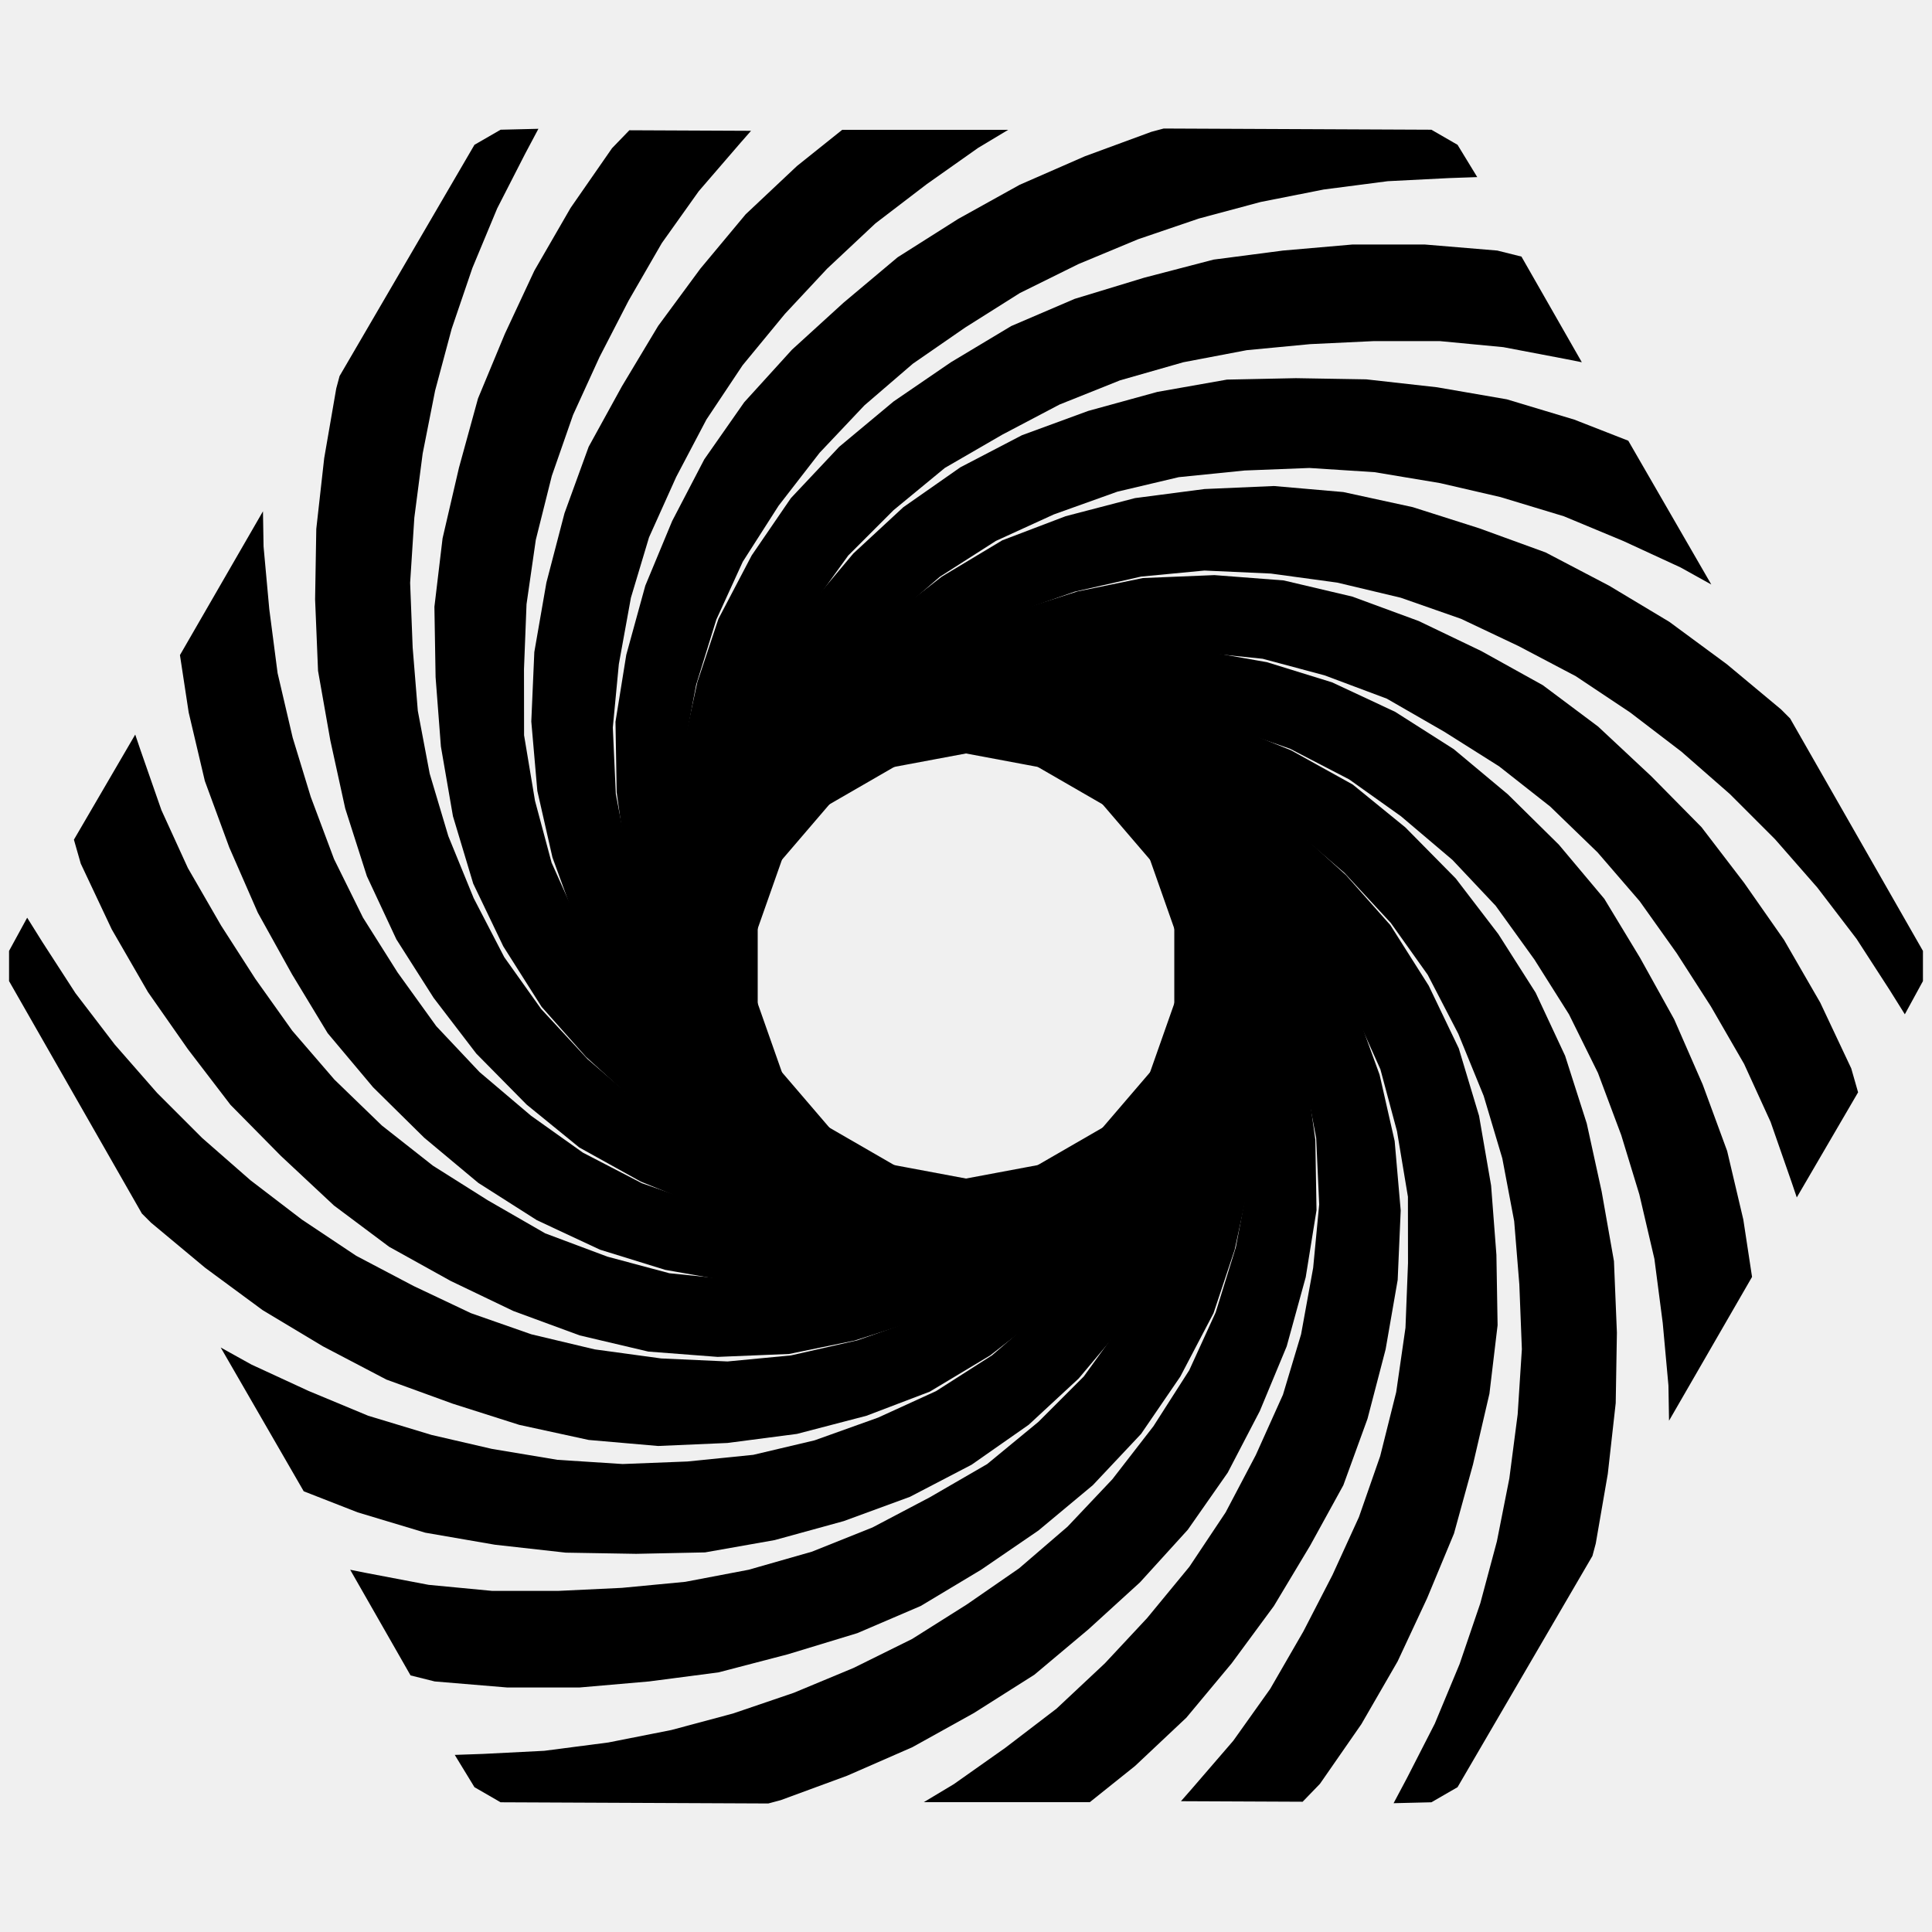
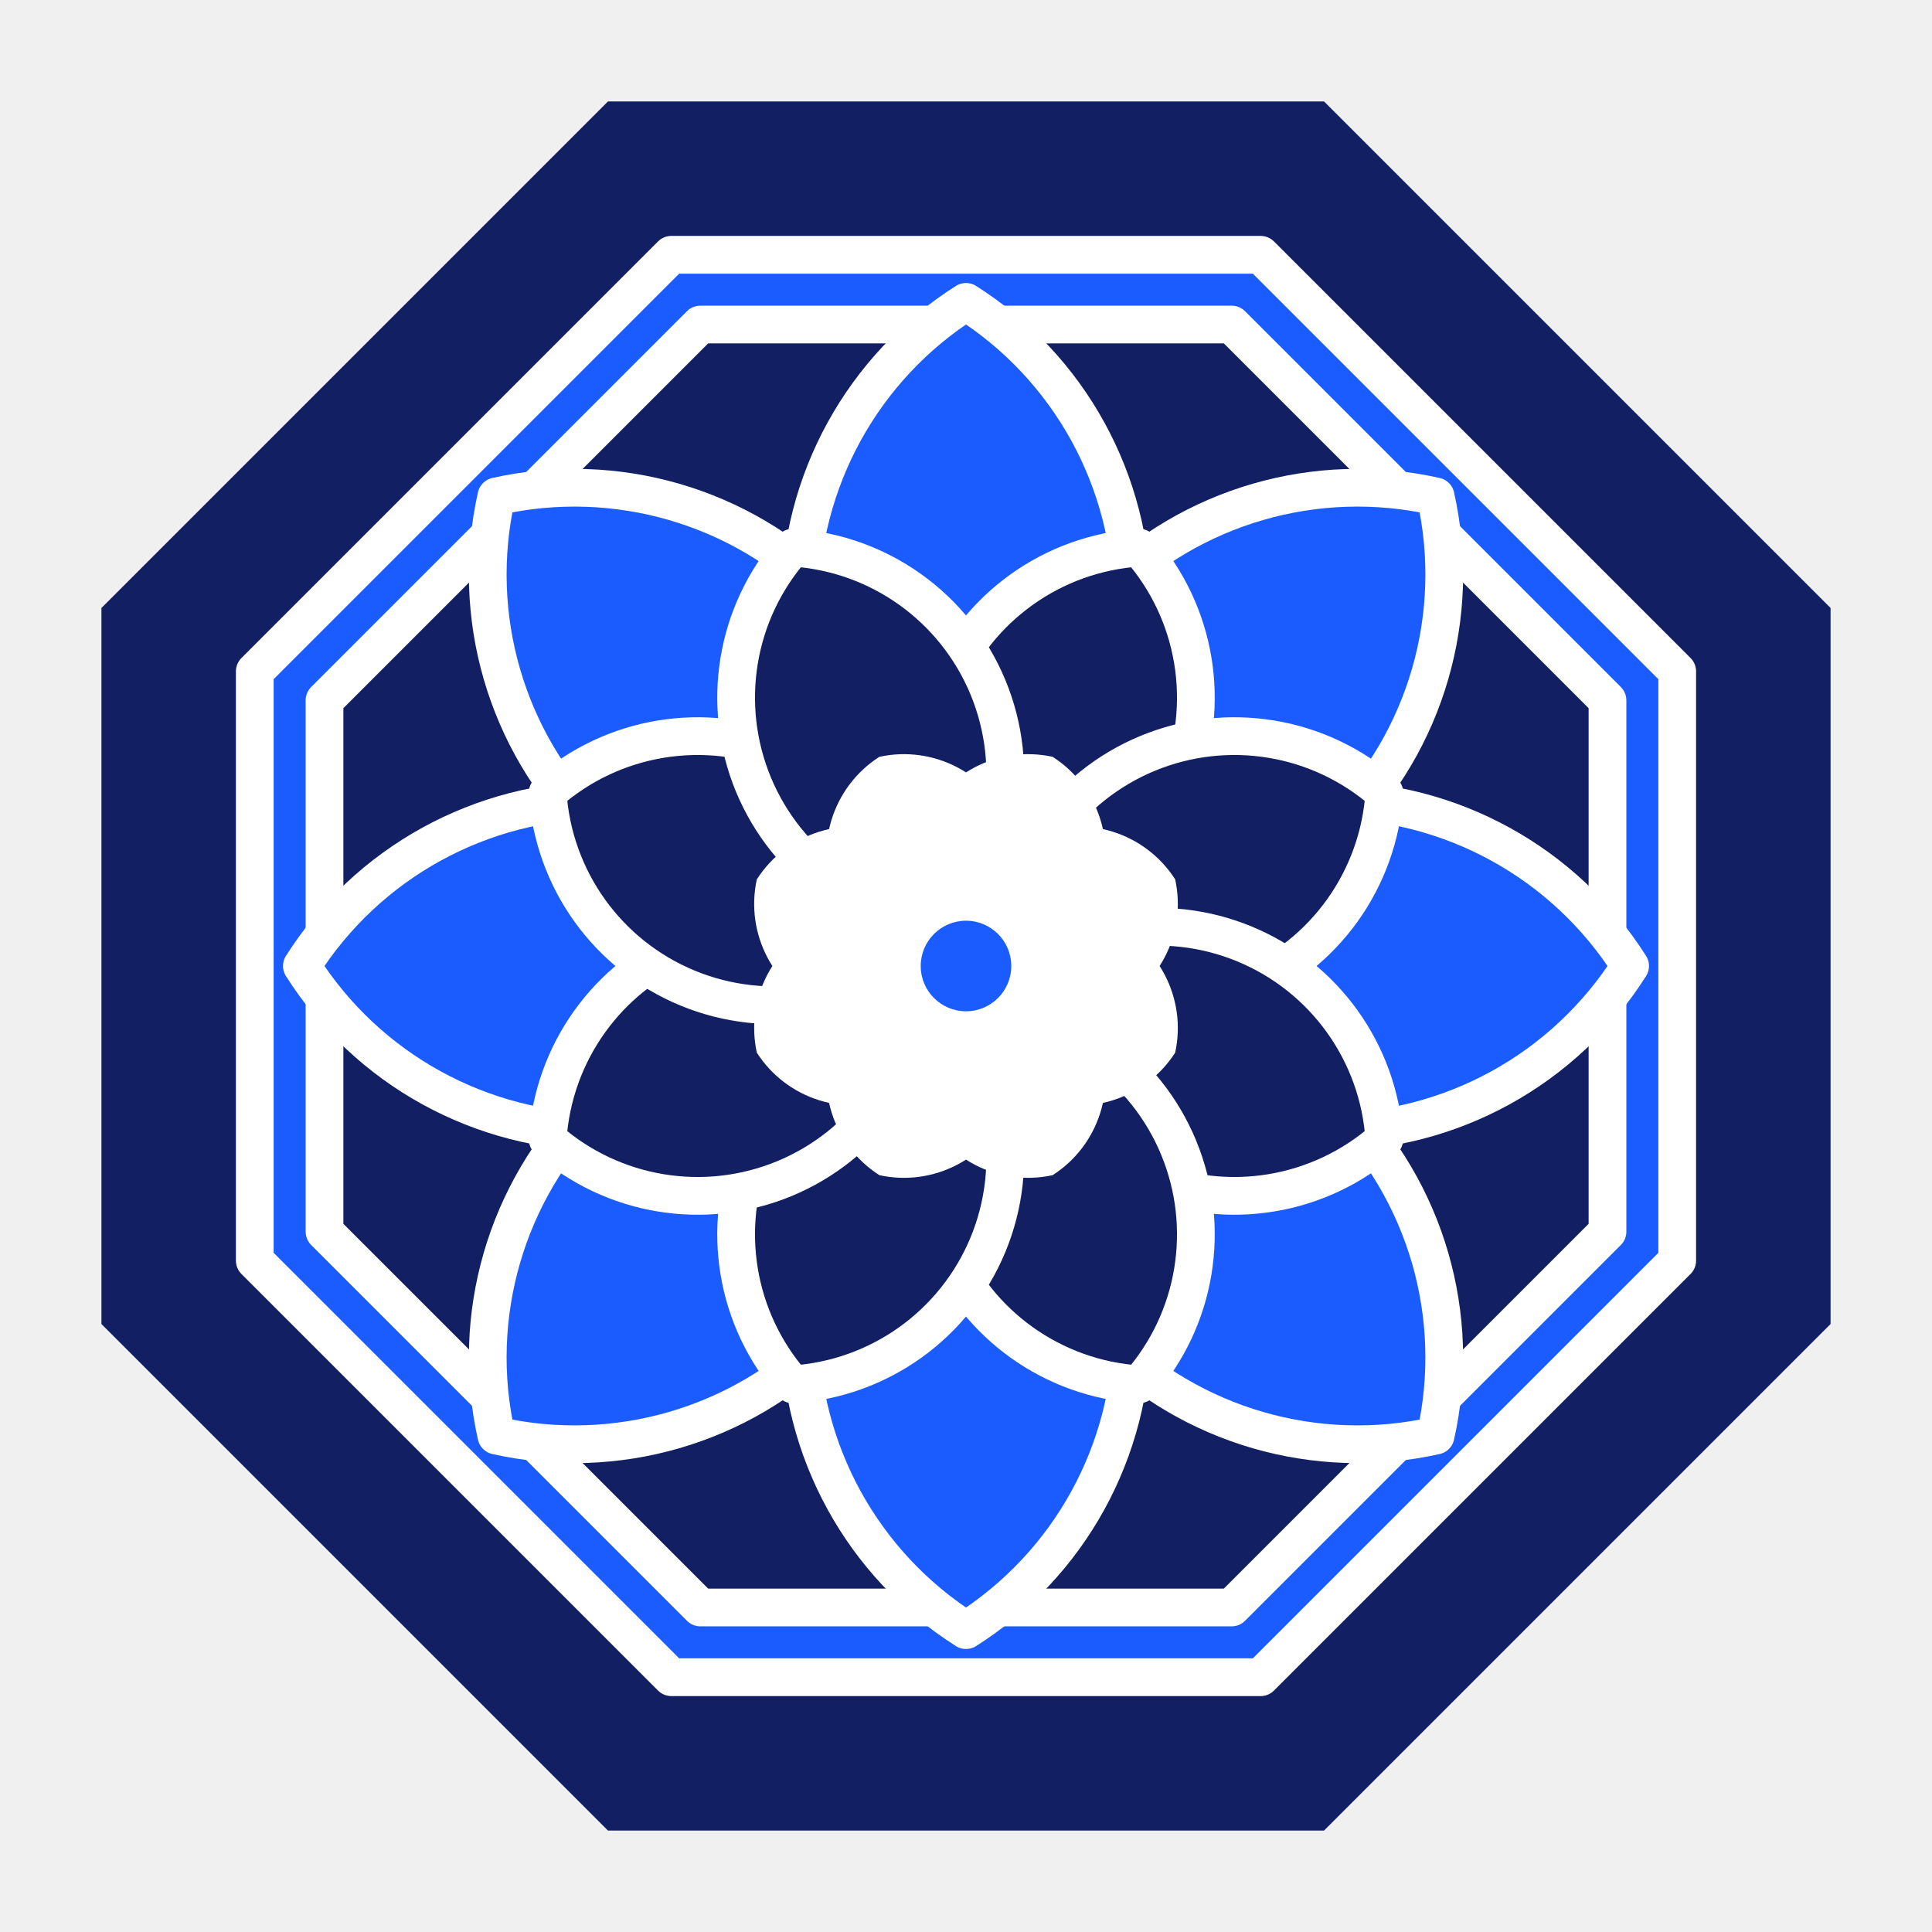
- <svg xmlns="http://www.w3.org/2000/svg" viewBox="0 0 64 64" role="img" aria-label="Vortex mark">
-   <defs>
-     <path id="vx-a" d="M36.4 26.5 38.6 27.1 40.6 28.1 42.3 29.6 43.7 31.4 44.9 33.4 45.7 35.6 46.2 37.8 46.4 40.1 46.3 42.4 45.9 44.7 45.3 47.0 44.5 49.2 43.4 51.2 42.2 53.2 40.8 55.1 39.3 56.9 37.6 58.5 36.1 59.7 30.6 59.7 31.6 59.1 33.3 57.9 35.0 56.6 36.6 55.1 38.0 53.6 39.4 51.9 40.6 50.1 41.6 48.2 42.5 46.2 43.1 44.2 43.5 42.0 43.7 39.9 43.6 37.7 43.2 35.6 42.5 33.5 41.4 31.6 40.0 29.9 38.2 28.6ZM38.9 30.6 40.2 32.5 41.0 34.6 41.4 36.8 41.4 39.1 40.9 41.4 40.2 43.5 39.1 45.6 37.8 47.5 36.2 49.2 34.4 50.7 32.5 52.0 30.5 53.2 28.4 54.1 26.1 54.8 23.8 55.4 21.5 55.7 19.2 55.9 16.8 55.9 14.4 55.7 13.6 55.5 11.6 52.0 12.1 52.1 14.2 52.5 16.3 52.7 18.5 52.7 20.6 52.6 22.7 52.4 24.8 52.0 26.9 51.4 28.9 50.6 30.8 49.6 32.7 48.5 34.4 47.1 35.9 45.6 37.2 43.8 38.3 41.9 39.0 39.9 39.4 37.7 39.4 35.5 38.9 33.4ZM38.2 35.4 38.0 37.6 37.3 39.8 36.1 41.8 34.6 43.5 32.8 44.9 30.8 46.1 28.7 46.9 26.4 47.5 24.1 47.8 21.8 47.9 19.5 47.7 17.2 47.2 15.0 46.5 12.8 45.7 10.7 44.6 8.7 43.4 6.8 42.0 5.0 40.5 4.7 40.2 0.3 32.5 0.3 31.5 0.9 30.4 1.4 31.2 2.5 32.9 3.8 34.6 5.2 36.2 6.7 37.7 8.3 39.1 10.0 40.4 11.8 41.6 13.7 42.6 15.6 43.5 17.6 44.2 19.7 44.7 21.9 45.0 24.1 45.1 26.2 44.9 28.4 44.4 30.4 43.7 32.3 42.6 34.0 41.2 35.4 39.5 36.4 37.5Z" />
-   </defs>
-   <g fill="currentColor" fill-rule="evenodd">
-     <use href="#vx-a" transform="rotate(0 32 32)" />
-     <use href="#vx-a" transform="rotate(60 32 32)" />
-     <use href="#vx-a" transform="rotate(120 32 32)" />
-     <use href="#vx-a" transform="rotate(180 32 32)" />
-     <use href="#vx-a" transform="rotate(240 32 32)" />
-     <use href="#vx-a" transform="rotate(300 32 32)" />
-   </g>
+ <svg xmlns="http://www.w3.org/2000/svg" viewBox="0 0 64 64" role="img" aria-label="Study Tracker">
+   <path d="M60.64 43.86 L43.86 60.64 L20.14 60.64 L3.36 43.86 L3.36 20.14 L20.14 3.36 L43.86 3.36 L60.64 20.14 Z" fill="#122063" />
+   <path d="M55.56 41.76 L41.76 55.56 L22.24 55.56 L8.44 41.76 L8.44 22.24 L22.24 8.44 L41.76 8.44 L55.56 22.24 Z" fill="#1A5CFF" stroke="#FFFFFF" stroke-width="1.25" stroke-linejoin="round" />
+   <path d="M53.25 40.80 L40.80 53.25 L23.20 53.25 L10.75 40.80 L10.75 23.20 L23.20 10.75 L40.80 10.75 L53.25 23.20 Z" fill="#122063" stroke="#FFFFFF" stroke-width="1.25" stroke-linejoin="round" />
+   <path d="M32 30.00 A11.84 11.84 0 0 1 32 10.00 A11.84 11.84 0 0 1 32 30.00 Z" fill="#1A5CFF" stroke="#FFFFFF" stroke-width="1.25" stroke-linejoin="round" transform="rotate(0 32 32)" />
+   <path d="M32 30.00 A11.84 11.84 0 0 1 32 10.00 A11.84 11.84 0 0 1 32 30.00 Z" fill="#1A5CFF" stroke="#FFFFFF" stroke-width="1.25" stroke-linejoin="round" transform="rotate(45 32 32)" />
+   <path d="M32 30.00 A11.84 11.84 0 0 1 32 10.00 A11.84 11.84 0 0 1 32 30.00 Z" fill="#1A5CFF" stroke="#FFFFFF" stroke-width="1.25" stroke-linejoin="round" transform="rotate(90 32 32)" />
+   <path d="M32 30.00 A11.84 11.84 0 0 1 32 10.00 A11.84 11.84 0 0 1 32 30.00 Z" fill="#1A5CFF" stroke="#FFFFFF" stroke-width="1.25" stroke-linejoin="round" transform="rotate(135 32 32)" />
+   <path d="M32 30.00 A11.84 11.84 0 0 1 32 10.00 A11.84 11.84 0 0 1 32 30.00 Z" fill="#1A5CFF" stroke="#FFFFFF" stroke-width="1.25" stroke-linejoin="round" transform="rotate(180 32 32)" />
+   <path d="M32 30.00 A11.84 11.84 0 0 1 32 10.00 A11.84 11.84 0 0 1 32 30.00 Z" fill="#1A5CFF" stroke="#FFFFFF" stroke-width="1.25" stroke-linejoin="round" transform="rotate(225 32 32)" />
+   <path d="M32 30.00 A11.84 11.84 0 0 1 32 10.00 A11.84 11.84 0 0 1 32 30.00 Z" fill="#1A5CFF" stroke="#FFFFFF" stroke-width="1.25" stroke-linejoin="round" transform="rotate(270 32 32)" />
+   <path d="M32 30.00 A11.84 11.84 0 0 1 32 10.00 A11.84 11.84 0 0 1 32 30.00 Z" fill="#1A5CFF" stroke="#FFFFFF" stroke-width="1.25" stroke-linejoin="round" transform="rotate(315 32 32)" />
+   <path d="M32 30.50 A7.52 7.52 0 0 1 32 17.00 A7.52 7.52 0 0 1 32 30.50 Z" fill="#122063" stroke="#FFFFFF" stroke-width="1.25" stroke-linejoin="round" transform="rotate(22.5 32 32)" />
+   <path d="M32 30.50 A7.52 7.52 0 0 1 32 17.00 A7.52 7.52 0 0 1 32 30.50 Z" fill="#122063" stroke="#FFFFFF" stroke-width="1.25" stroke-linejoin="round" transform="rotate(67.5 32 32)" />
+   <path d="M32 30.50 A7.52 7.52 0 0 1 32 17.00 A7.52 7.52 0 0 1 32 30.50 Z" fill="#122063" stroke="#FFFFFF" stroke-width="1.25" stroke-linejoin="round" transform="rotate(112.5 32 32)" />
+   <path d="M32 30.50 A7.52 7.52 0 0 1 32 17.00 A7.52 7.52 0 0 1 32 30.50 Z" fill="#122063" stroke="#FFFFFF" stroke-width="1.25" stroke-linejoin="round" transform="rotate(157.5 32 32)" />
+   <path d="M32 30.50 A7.52 7.52 0 0 1 32 17.00 A7.52 7.52 0 0 1 32 30.50 Z" fill="#122063" stroke="#FFFFFF" stroke-width="1.25" stroke-linejoin="round" transform="rotate(202.5 32 32)" />
+   <path d="M32 30.50 A7.52 7.52 0 0 1 32 17.00 A7.52 7.52 0 0 1 32 30.50 Z" fill="#122063" stroke="#FFFFFF" stroke-width="1.25" stroke-linejoin="round" transform="rotate(247.5 32 32)" />
+   <path d="M32 30.50 A7.52 7.52 0 0 1 32 17.00 A7.52 7.52 0 0 1 32 30.50 Z" fill="#122063" stroke="#FFFFFF" stroke-width="1.25" stroke-linejoin="round" transform="rotate(292.5 32 32)" />
+   <path d="M32 30.50 A7.52 7.52 0 0 1 32 17.00 A7.52 7.52 0 0 1 32 30.50 Z" fill="#122063" stroke="#FFFFFF" stroke-width="1.25" stroke-linejoin="round" transform="rotate(337.5 32 32)" />
+   <path d="M32 32.00 A3.81 3.81 0 0 1 32 24.50 A3.81 3.81 0 0 1 32 32.00 Z" fill="#FFFFFF" transform="rotate(22.5 32 32)" />
+   <path d="M32 32.00 A3.81 3.81 0 0 1 32 24.50 A3.81 3.81 0 0 1 32 32.00 Z" fill="#FFFFFF" transform="rotate(67.5 32 32)" />
+   <path d="M32 32.00 A3.81 3.81 0 0 1 32 24.50 A3.81 3.81 0 0 1 32 32.00 Z" fill="#FFFFFF" transform="rotate(112.5 32 32)" />
+   <path d="M32 32.00 A3.81 3.81 0 0 1 32 24.50 A3.81 3.81 0 0 1 32 32.00 Z" fill="#FFFFFF" transform="rotate(157.5 32 32)" />
+   <path d="M32 32.00 A3.81 3.81 0 0 1 32 24.50 A3.81 3.81 0 0 1 32 32.00 Z" fill="#FFFFFF" transform="rotate(202.5 32 32)" />
+   <path d="M32 32.00 A3.81 3.81 0 0 1 32 24.50 A3.81 3.81 0 0 1 32 32.00 Z" fill="#FFFFFF" transform="rotate(247.5 32 32)" />
+   <path d="M32 32.00 A3.81 3.81 0 0 1 32 24.50 A3.81 3.81 0 0 1 32 32.00 Z" fill="#FFFFFF" transform="rotate(292.5 32 32)" />
+   <path d="M32 32.00 A3.81 3.81 0 0 1 32 24.50 A3.81 3.81 0 0 1 32 32.00 Z" fill="#FFFFFF" transform="rotate(337.5 32 32)" />
+   <circle cx="32" cy="32" r="1.5" fill="#1A5CFF" />
</svg>
